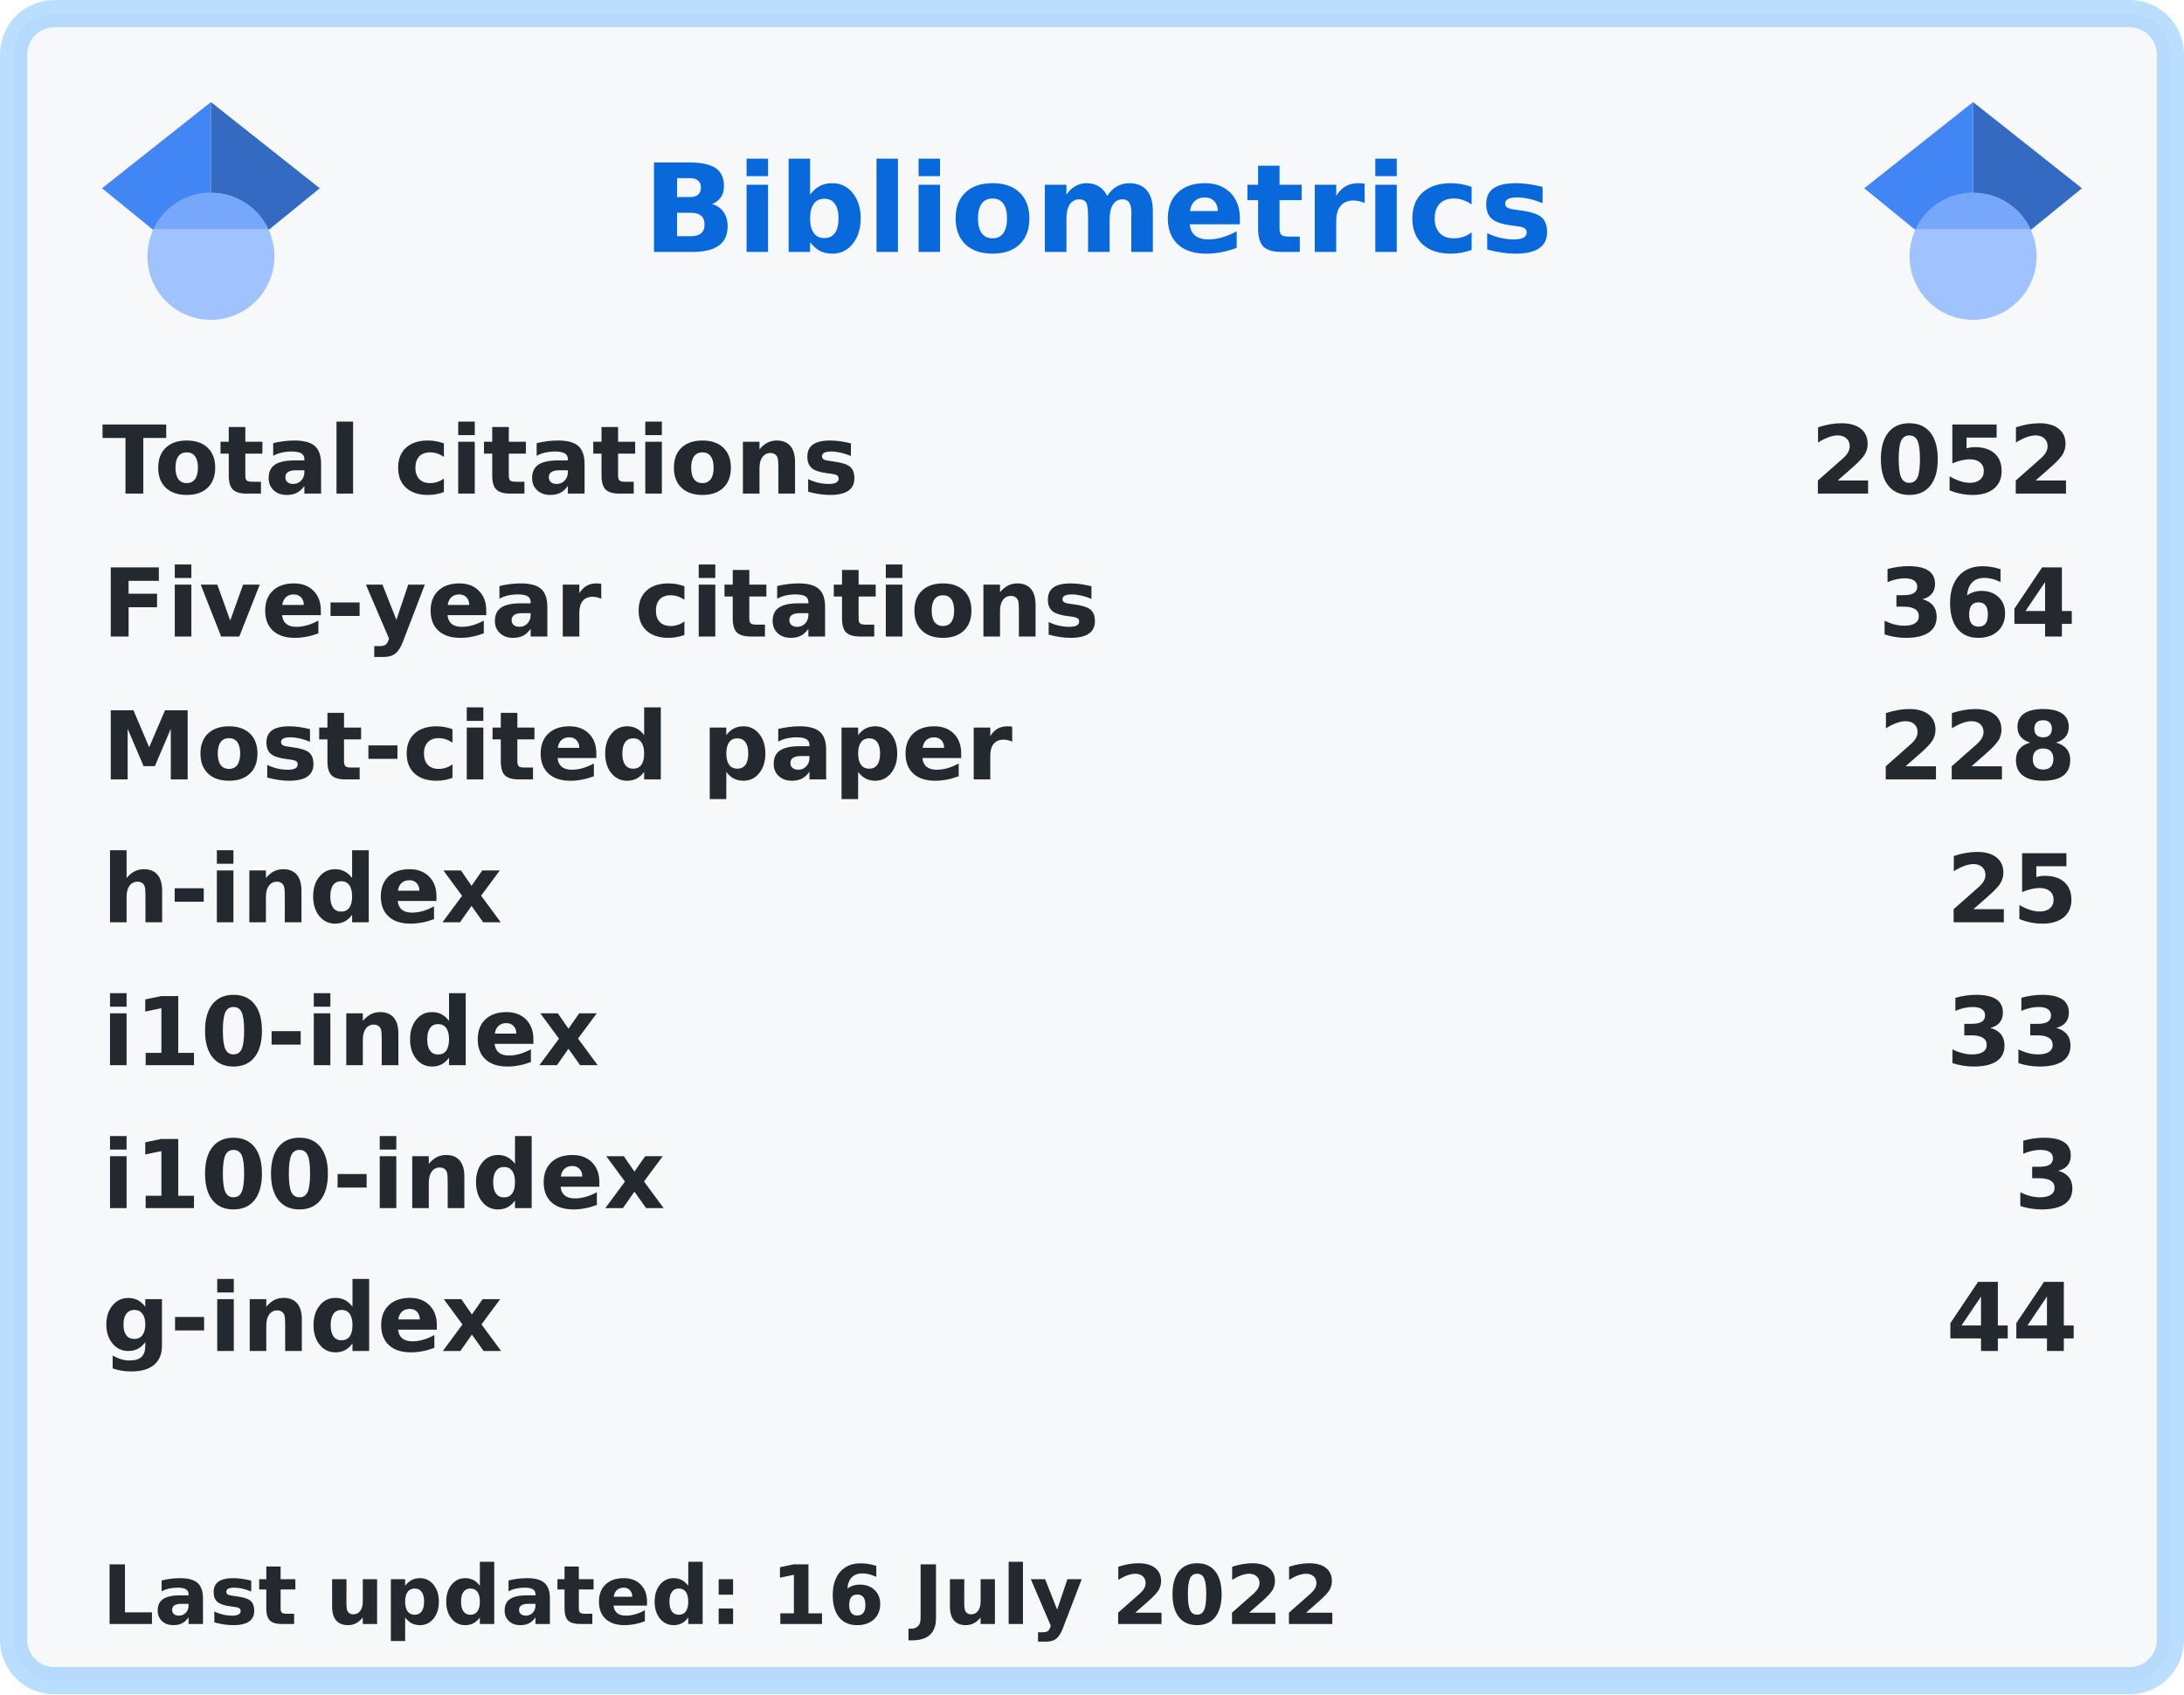
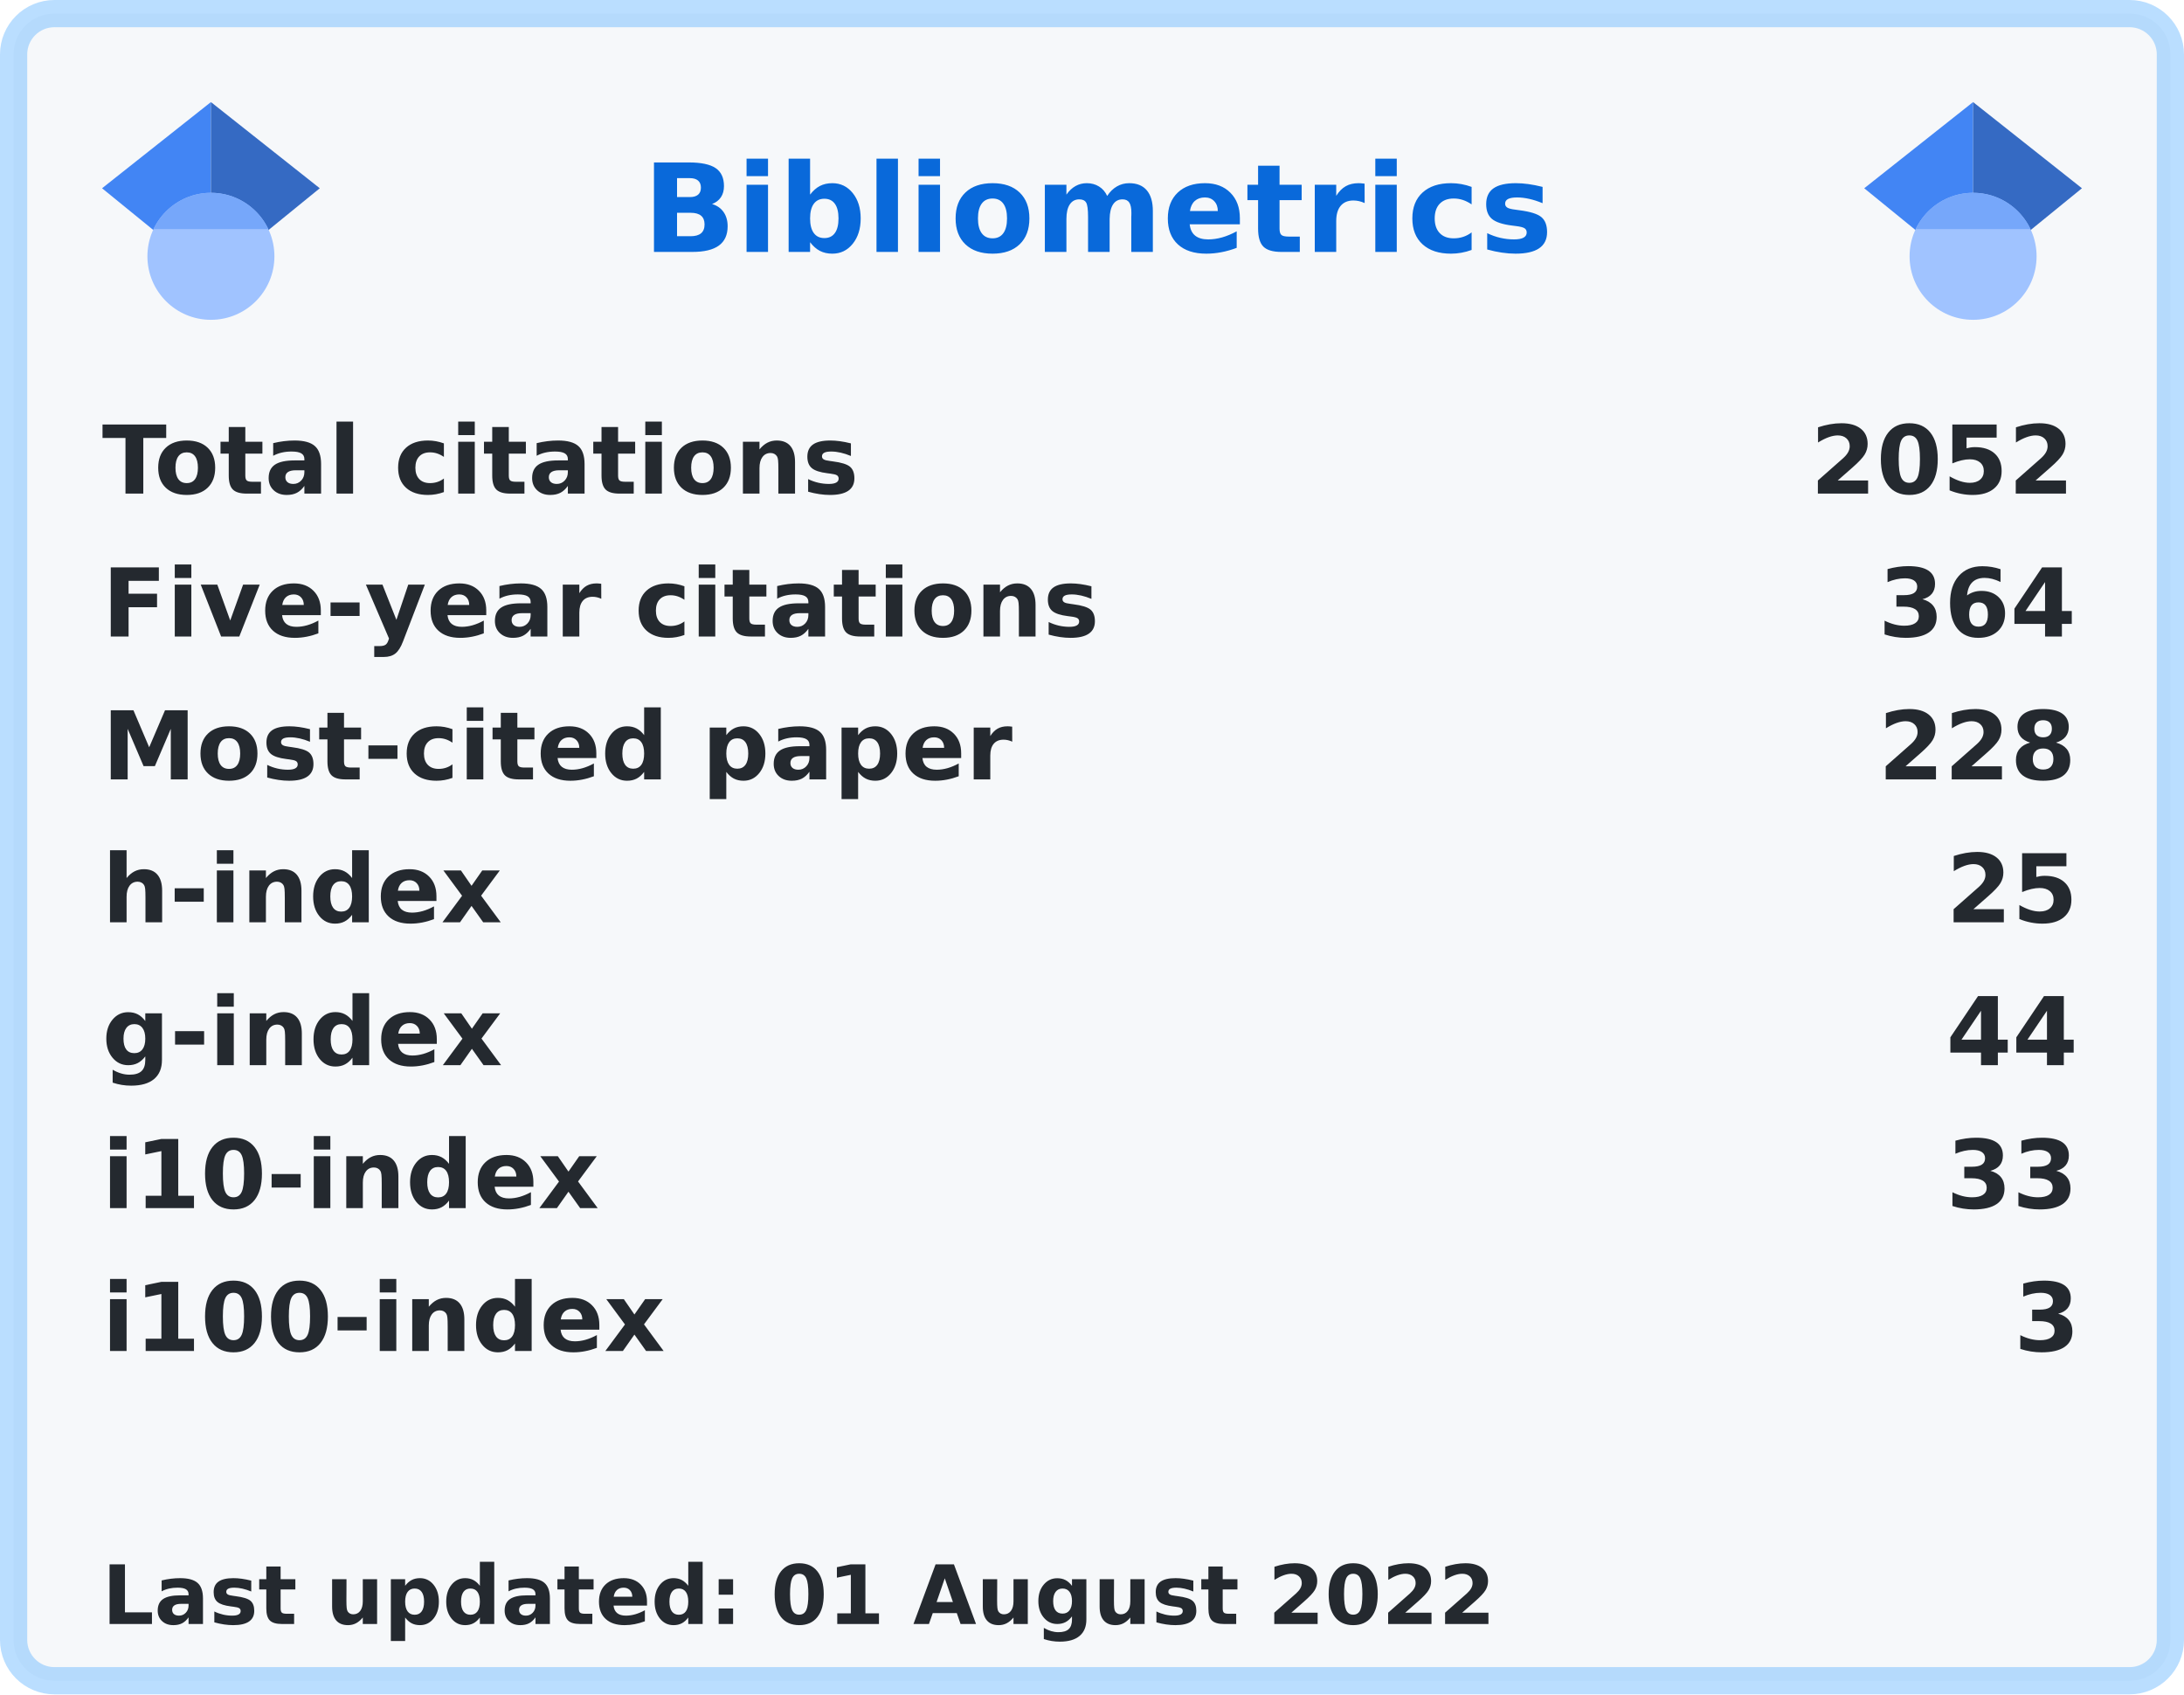
<svg xmlns="http://www.w3.org/2000/svg" width="321" height="249" viewBox="0 0 321 249" lang="en" xml:lang="en">
  <rect x="2" y="2" stroke-width="4" rx="6" width="317" height="245" stroke="rgba(84,174,255,0.4)" fill="#f6f8fa" />
  <g font-weight="600" font-size="110pt" font-family="Verdana,Geneva,DejaVu Sans,sans-serif" text-rendering="geometricPrecision">
    <text x="768" y="301" lengthAdjust="spacingAndGlyphs" textLength="1074" transform="scale(0.123)" fill="#0969da">Bibliometrics</text>
    <g fill="#24292f">
      <g transform="translate(15, 60)">
        <g transform="scale(0.095)">
          <text lengthAdjust="spacingAndGlyphs" textLength="1170" x="0" y="132">Total citations</text>
          <text lengthAdjust="spacingAndGlyphs" textLength="420" x="2643" y="132">2052</text>
        </g>
      </g>
      <g transform="translate(15, 81)">
        <g transform="scale(0.095)">
          <text lengthAdjust="spacingAndGlyphs" textLength="1524" x="0" y="132">Five-year citations</text>
          <text lengthAdjust="spacingAndGlyphs" textLength="315" x="2748" y="132">364</text>
        </g>
      </g>
      <g transform="translate(15, 102)">
        <g transform="scale(0.095)">
          <text lengthAdjust="spacingAndGlyphs" textLength="1395" x="0" y="132">Most-cited paper</text>
          <text lengthAdjust="spacingAndGlyphs" textLength="315" x="2748" y="132">228</text>
        </g>
      </g>
      <g transform="translate(15, 123)">
        <g transform="scale(0.095)">
          <text lengthAdjust="spacingAndGlyphs" textLength="621" x="0" y="132">h-index</text>
          <text lengthAdjust="spacingAndGlyphs" textLength="210" x="2853" y="132">25</text>
        </g>
      </g>
      <g transform="translate(15, 144)">
        <g transform="scale(0.095)">
+           <text lengthAdjust="spacingAndGlyphs" textLength="621" x="0" y="132">g-index</text>
+           <text lengthAdjust="spacingAndGlyphs" textLength="210" x="2853" y="132">44</text>
+         </g>
+       </g>
+       <g transform="translate(15, 165)">
+         <g transform="scale(0.095)">
          <text lengthAdjust="spacingAndGlyphs" textLength="772" x="0" y="132">i10-index</text>
          <text lengthAdjust="spacingAndGlyphs" textLength="210" x="2853" y="132">33</text>
        </g>
      </g>
-       <g transform="translate(15, 165)">
+       <g transform="translate(15, 186)">
        <g transform="scale(0.095)">
          <text lengthAdjust="spacingAndGlyphs" textLength="878" x="0" y="132">i100-index</text>
          <text lengthAdjust="spacingAndGlyphs" textLength="105" x="2958" y="132">3</text>
        </g>
      </g>
-       <g transform="translate(15, 186)">
-         <g transform="scale(0.095)">
-           <text lengthAdjust="spacingAndGlyphs" textLength="621" x="0" y="132">g-index</text>
-           <text lengthAdjust="spacingAndGlyphs" textLength="210" x="2853" y="132">44</text>
-         </g>
-       </g>
      <g transform="translate(15, 228)">
        <g transform="scale(0.082)">
-           <text lengthAdjust="spacingAndGlyphs" textLength="2217" x="0" y="130">Last updated: 16 July 2022</text>
+           <text lengthAdjust="spacingAndGlyphs" textLength="2496" x="0" y="130">Last updated: 01 August 2022</text>
        </g>
      </g>
      <svg x="15" y="15" width="32" height="32" viewBox="0 0 512 512">
        <path fill="#4285f4" d="M256 411.12L0 202.667 256 0z" />
        <path fill="#356ac3" d="M256 411.12l256-208.453L256 0z" />
        <circle fill="#a0c3ff" cx="256" cy="362.667" r="149.333" />
        <path fill="#76a7fa" d="M121.037 298.667c23.968-50.453 75.392-85.334 134.963-85.334s110.995 34.881 134.963 85.334H121.037z" />
      </svg>
      <svg x="274" y="15" width="32" height="32" viewBox="0 0 512 512">
        <path fill="#4285f4" d="M256 411.12L0 202.667 256 0z" />
        <path fill="#356ac3" d="M256 411.12l256-208.453L256 0z" />
        <circle fill="#a0c3ff" cx="256" cy="362.667" r="149.333" />
        <path fill="#76a7fa" d="M121.037 298.667c23.968-50.453 75.392-85.334 134.963-85.334s110.995 34.881 134.963 85.334H121.037z" />
      </svg>
    </g>
  </g>
</svg>
